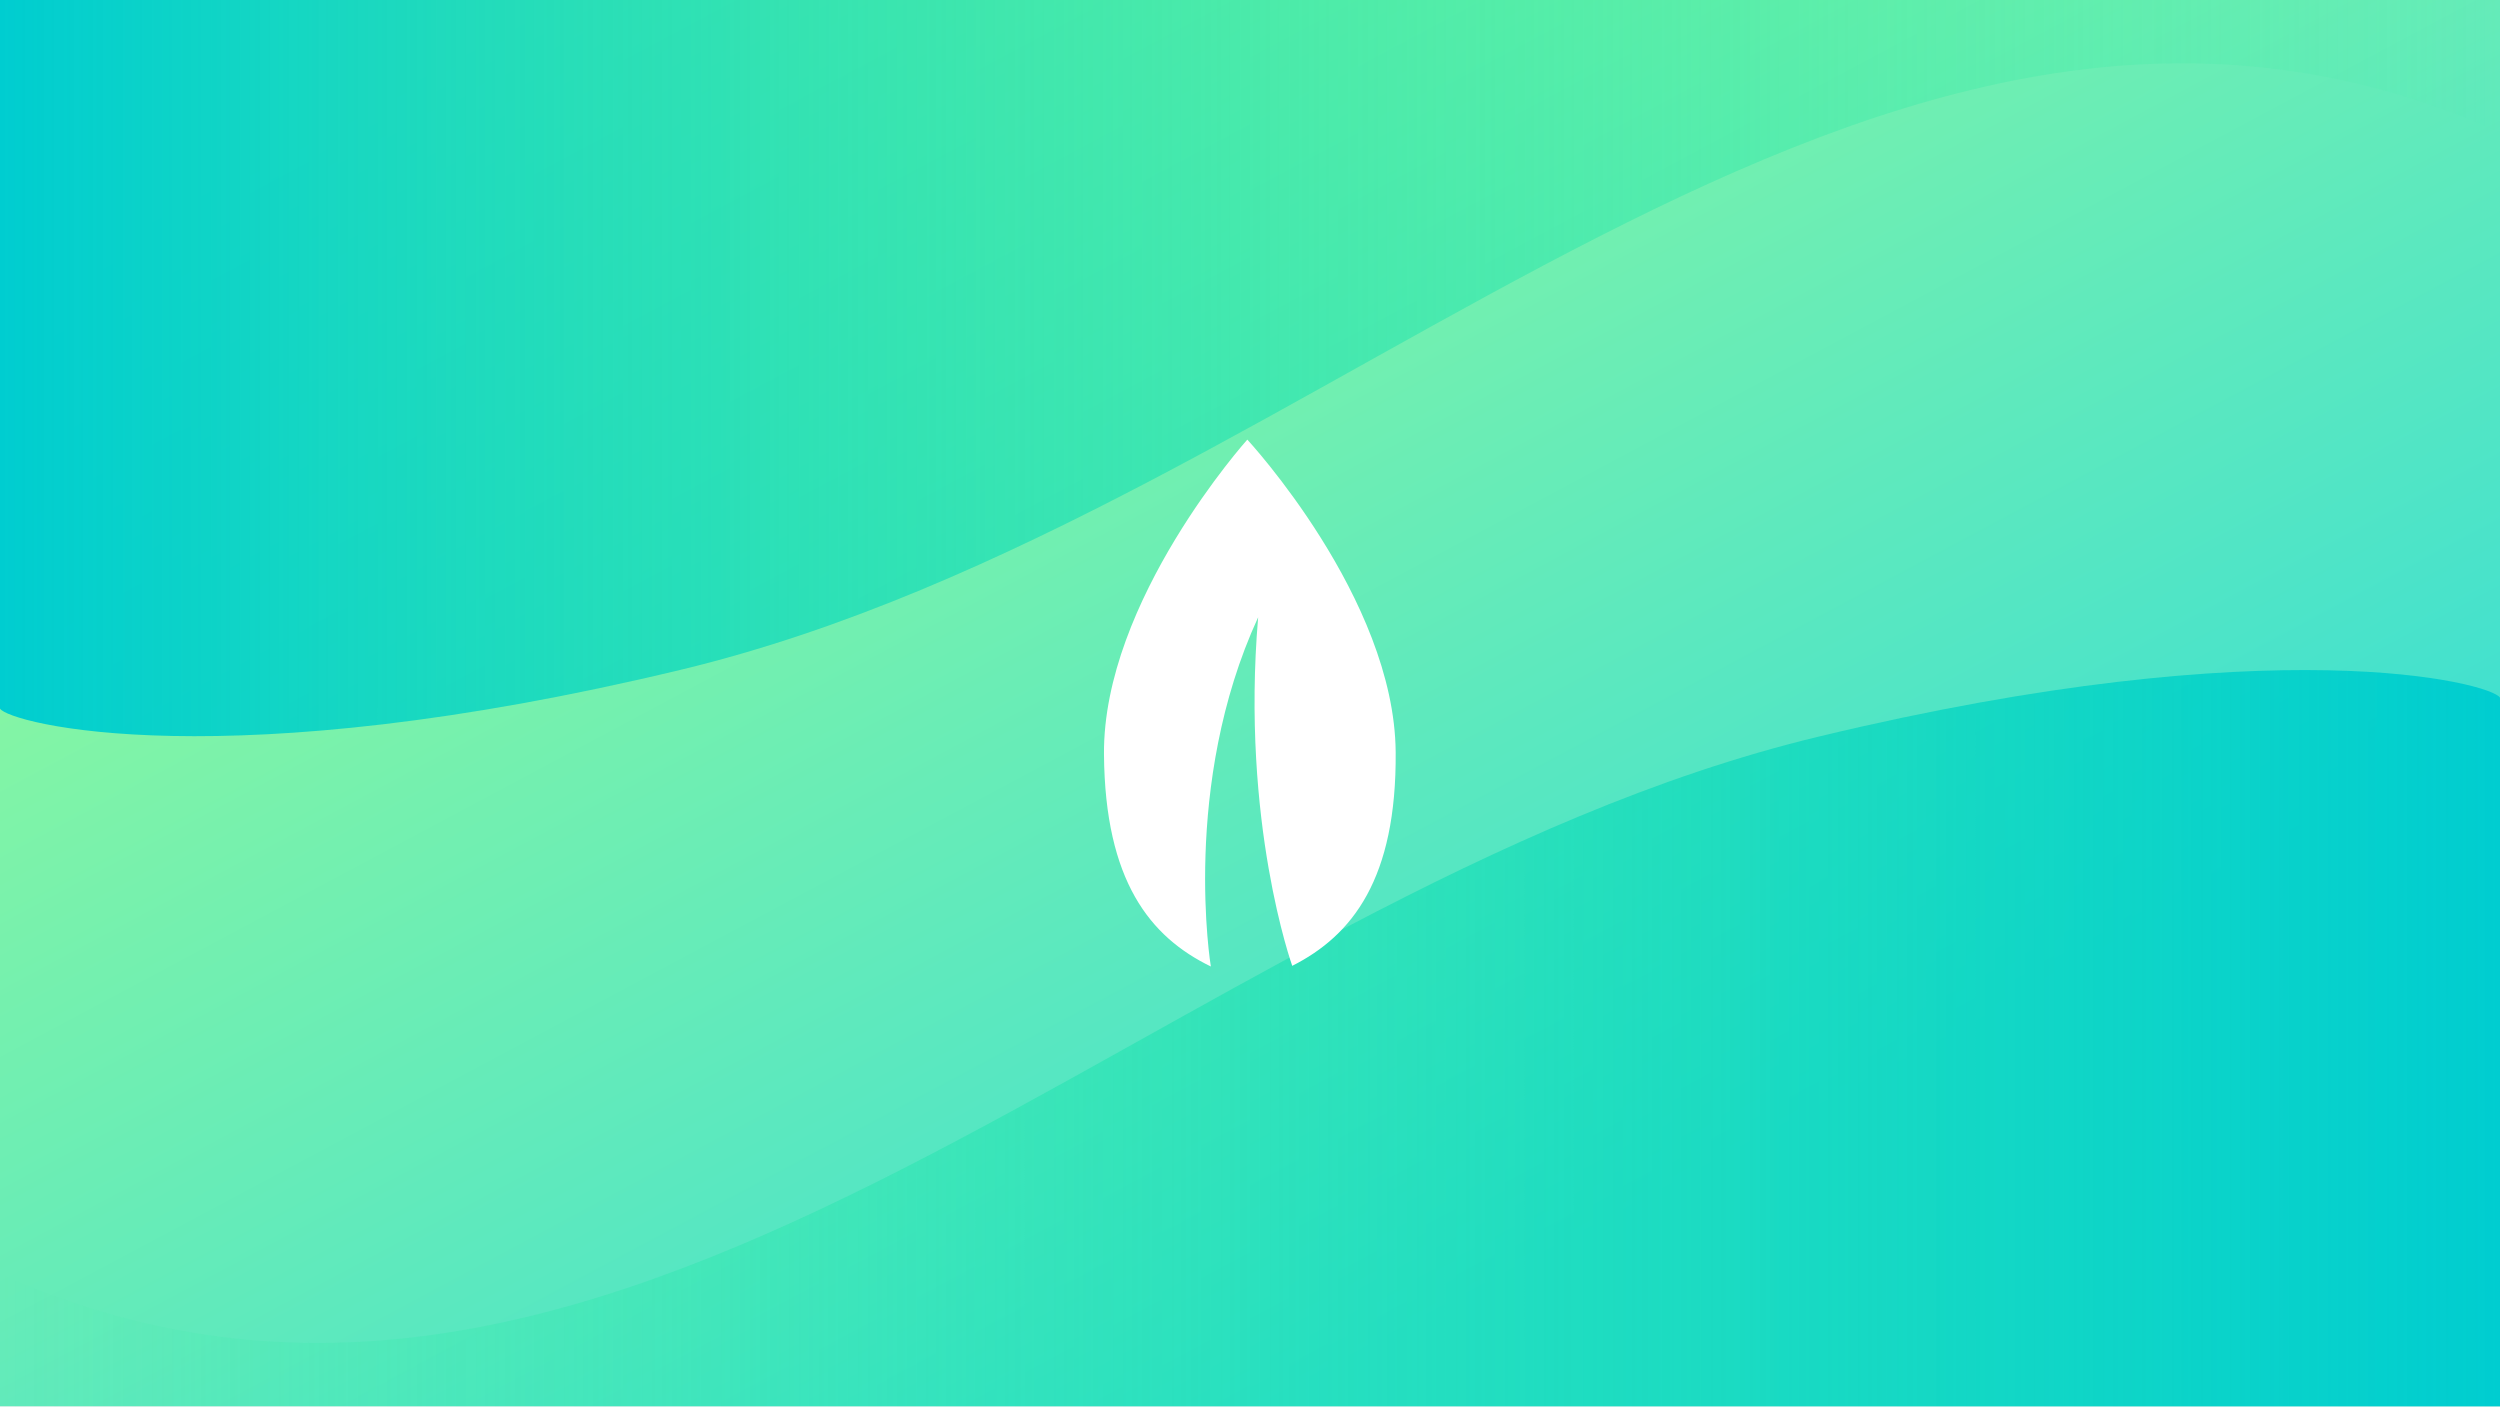
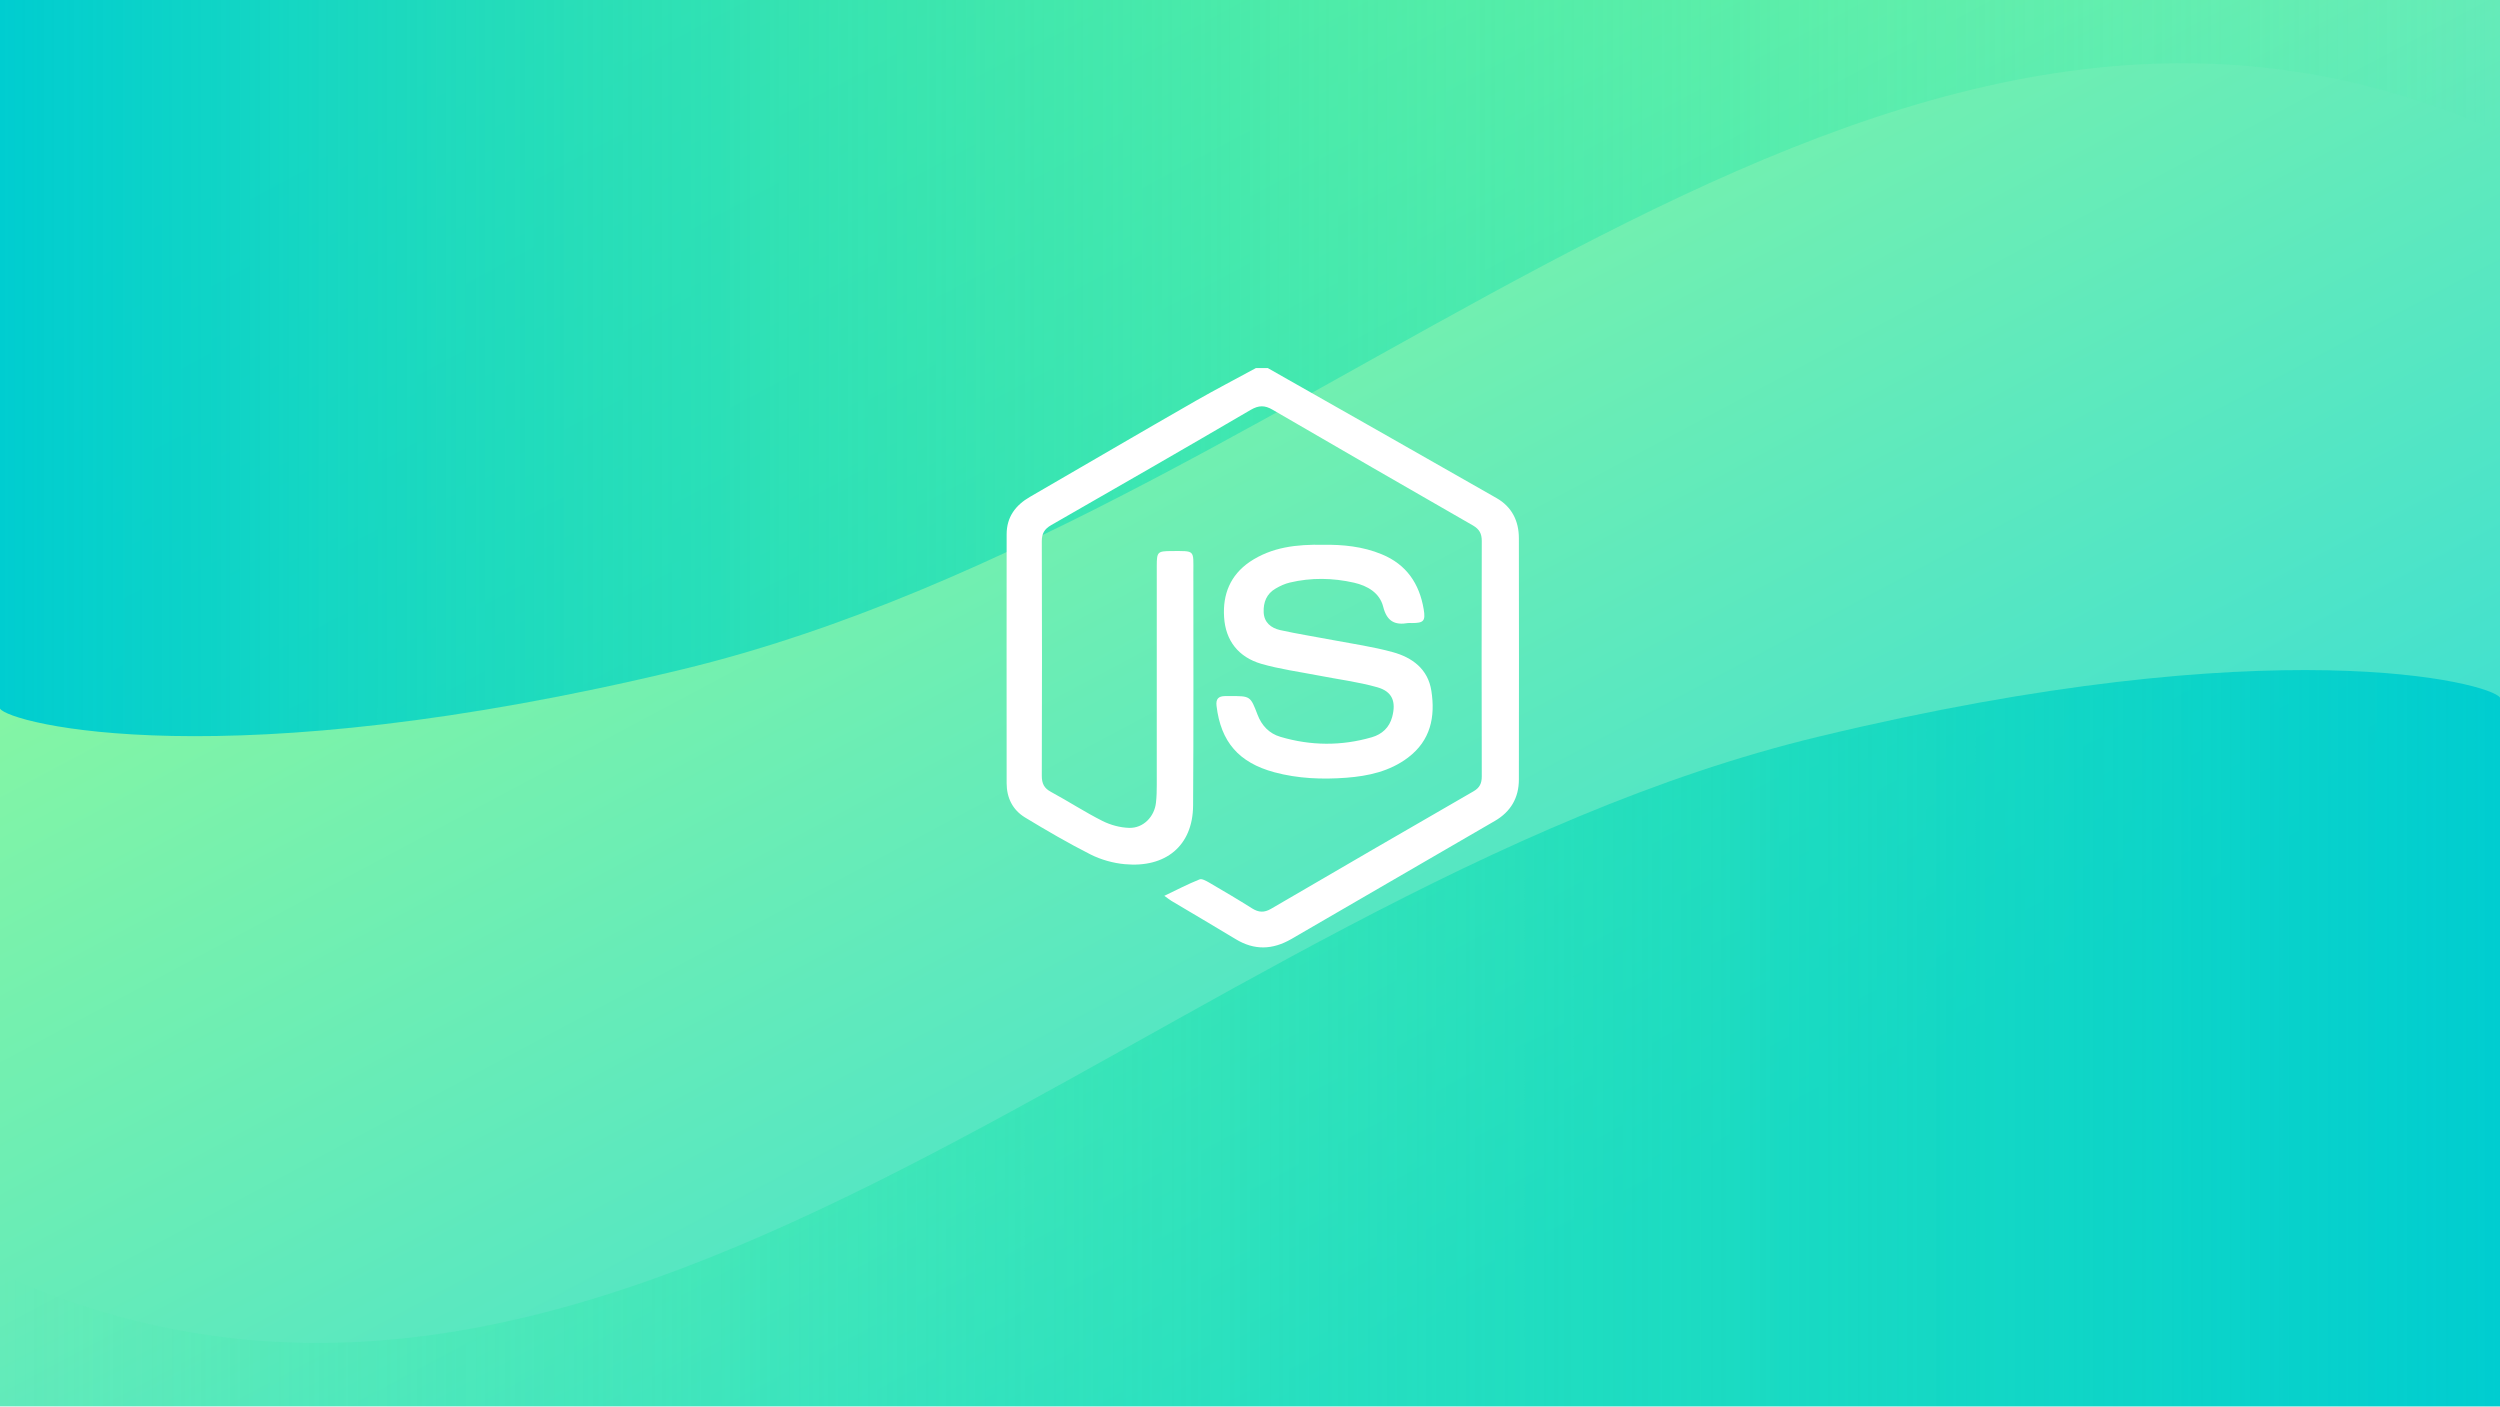
<svg xmlns="http://www.w3.org/2000/svg" version="1.1" id="Layer_1" x="0px" y="0px" viewBox="0 0 1920 1080" style="enable-background:new 0 0 1920 1080;" xml:space="preserve">
  <style type="text/css">
	.st0{display:none;fill:#FFFFFF;}
	.st1{fill:url(#SVGID_1_);}
	.st2{fill:url(#SVGID_2_);}
- 	.st3{display:none;opacity:0.4;fill:#0EE281;}
- 	.st4{display:none;opacity:0.4;fill:#00FC72;}
- 	.st5{fill-rule:evenodd;clip-rule:evenodd;fill:#FFFFFF;}
- 	.st6{fill:url(#SVGID_3_);}
+ 	.st3{display:none;opacity:0.4;fill:#0EE281;enable-background:new    ;}
+ 	.st4{display:none;opacity:0.4;fill:#00FC72;enable-background:new    ;}
+ 	.st5{fill:url(#SVGID_3_);}
+ 	.st6{fill:#FFFFFF;}
</style>
-   <rect x="-0.13" class="st0" width="1920" height="1078.83" />
-   <linearGradient id="SVGID_1_" gradientUnits="userSpaceOnUse" x1="840.499" y1="210.647" x2="839.529" y2="209.642" gradientTransform="matrix(1920 0 0 1080 -1611960 -226470)">
+   <rect x="-0.1" class="st0" width="1920" height="1078.8" />
+   <linearGradient id="SVGID_1_" gradientUnits="userSpaceOnUse" x1="1584.111" y1="617.587" x2="1583.142" y2="618.592" gradientTransform="matrix(1920 0 0 -1080 -3039696 668022)">
    <stop offset="0.188" style="stop-color:#40E0D0" />
    <stop offset="0.85" style="stop-color:#98FB98" />
  </linearGradient>
  <rect class="st1" width="1920" height="1080" />
-   <linearGradient id="SVGID_2_" gradientUnits="userSpaceOnUse" x1="41.807" y1="1015.645" x2="1961.807" y2="1015.645" gradientTransform="matrix(-1 0 0 -1 1961.807 1812.945)">
+   <linearGradient id="SVGID_2_" gradientUnits="userSpaceOnUse" x1="1529.807" y1="-439.643" x2="3449.807" y2="-439.643" gradientTransform="matrix(-1 0 0 1 3449.807 1236.945)">
    <stop offset="0" style="stop-color:#00CDD0" />
    <stop offset="0.539" style="stop-color:#11E1AD;stop-opacity:0.461" />
    <stop offset="1" style="stop-color:#1DEF94;stop-opacity:0" />
  </linearGradient>
-   <path class="st2" d="M1920,535.81c-6.89-11.35-171.92-54.7-523.14,29.87C896.05,686.27,483.38,1194.33,1.05,978.66L0,1080l1920,0  V535.81z" />
-   <circle class="st3" cx="1254.63" cy="746.16" r="164.37" />
-   <circle class="st4" cx="518.5" cy="505.45" r="214.5" />
-   <g>
-     <path class="st5" d="M957.94,337.62c0,0-111.03,123.75-110.08,241.78c0.77,97.23,35.46,140.23,82.07,162.87   c0,0-23.06-139.24,36.33-268.21c-13.39,157.5,26.18,267.71,26.18,267.71c46.24-23.39,80.22-66.92,79.44-164.16   C1070.94,459.58,957.94,337.62,957.94,337.62z" />
-   </g>
-   <linearGradient id="SVGID_3_" gradientUnits="userSpaceOnUse" x1="537.807" y1="1013.046" x2="2457.807" y2="1013.046" gradientTransform="matrix(1 0 0 1 -537.8073 -730.3458)">
+   <path class="st2" d="M1920,535.8c-6.9-11.3-171.9-54.7-523.1,29.9C896,686.3,483.4,1194.3,1,978.7L0,1080h1920V535.8z" />
+   <circle class="st3" cx="1254.6" cy="746.2" r="164.4" />
+   <circle class="st4" cx="518.5" cy="505.5" r="214.5" />
+   <linearGradient id="SVGID_3_" gradientUnits="userSpaceOnUse" x1="537.807" y1="66.956" x2="2457.807" y2="66.956" gradientTransform="matrix(1 0 0 -1 -537.8073 349.6542)">
    <stop offset="0" style="stop-color:#00CDD0" />
    <stop offset="0.539" style="stop-color:#11E1AD;stop-opacity:0.461" />
    <stop offset="1" style="stop-color:#1DEF94;stop-opacity:0" />
  </linearGradient>
-   <path class="st6" d="M0,544.19c6.89,11.35,171.92,54.7,523.14-29.87c500.8-120.59,913.48-628.65,1395.81-412.98L1920,0L0,0L0,544.19  z" />
+   <path class="st5" d="M0,544.2c6.9,11.3,171.9,54.7,523.1-29.9c500.8-120.6,913.5-628.7,1395.8-413L1920,0H0V544.2z" />
+   <g>
+     <path class="st6" d="M973.7,282.7c58.5,33.2,117.1,66.4,175.6,99.8c11.8,6.7,17.2,17.6,17.2,30.9c0.1,61.8,0.1,123.5,0,185.3   c0,13.9-6.2,24.7-18.5,31.8c-52.1,30.2-104.2,60.4-156.3,90.7c-14.4,8.3-28.4,8.8-42.8,0c-16.3-9.9-32.8-19.5-49.2-29.3   c-1.7-1-3.2-2.3-5.5-3.9c9.4-4.5,18-9,27-12.6c1.8-0.8,5.1,1.1,7.4,2.4c11.1,6.5,22.2,13,33.1,19.9c5,3.1,9.2,3.3,14.4,0.3   c51.8-30.2,103.7-60.4,155.6-90.3c4.7-2.7,6.3-6.1,6.3-11.4c-0.1-60.3-0.2-120.5,0-180.8c0-5.7-1.8-9-6.7-11.9   c-51.4-29.5-102.7-59.1-153.9-88.9c-6.1-3.6-10.7-3.5-16.9,0.1c-50.9,29.8-102.1,59.2-153.2,88.5c-5.2,3-7.2,6.4-7.2,12.4   c0.2,60,0.2,120.1,0,180.1c0,6,1.8,9.6,7.1,12.4c13.3,7.2,26,15.5,39.5,22.3c6.2,3.1,13.5,5.1,20.4,5.3   c10.9,0.4,19.6-8.6,20.7-19.5c0.5-4.4,0.6-8.9,0.6-13.4c0-56.1,0-112.1,0-168.2c0-10.9,0.6-11.4,11.2-11.5   c18.5,0,16.9-1.2,16.9,16.8c0,59.5,0.2,119.1-0.2,178.6c-0.2,31.2-21.3,48-52.4,45.1c-8.9-0.8-18.2-3.4-26.2-7.4   c-17.2-8.7-34-18.5-50.5-28.5c-9.5-5.8-14.1-15.1-14.1-26.3c0-63.7-0.1-127.5,0-191.2c0-13.2,6.8-22.3,17.9-28.7   c42.5-24.6,84.8-49.4,127.4-73.8c15.2-8.7,30.7-16.7,46.1-25.1C967.7,282.7,970.7,282.7,973.7,282.7z" />
+     <path class="st6" d="M1016.5,418.4c14.6-0.2,30,1.2,44.7,7.3c19,7.8,28.9,22.6,32.2,42.2c1.5,9,0,10.6-9,10.6c-1,0-2-0.1-3,0   c-10.3,1.8-16.3-1.4-19.1-12.5c-2.7-10.7-12-16.1-22.4-18.5c-16.4-3.7-32.9-4-49.3-0.1c-3.8,0.9-7.5,2.6-10.9,4.6   c-7,4-9.5,10.6-9.2,18.2c0.3,7.9,5.7,12.1,12.6,13.7c13.5,3,27.2,5.1,40.7,7.7c15.3,2.9,30.8,5.1,45.7,9.2   c15,4.1,27.2,12.9,29.8,29.8c3.1,20-0.6,38.1-17.9,51.2c-14,10.6-30.5,14.2-47.4,15.5c-18.5,1.4-37.1,0.7-55.3-4.2   c-27.3-7.4-41.1-23.3-44.4-51c-0.6-5.3,1.4-7.4,6.4-7.5c1.2,0,2.5,0,3.7,0c15.9-0.1,15.9-0.1,21.4,14.3c3.2,8.4,9,14.5,17.6,17   c23.3,6.9,46.8,7.1,70.2,0.3c7.8-2.3,13.4-7.4,15.6-15.6c3.1-11.7,0.2-19.5-11.5-22.8c-14.9-4.2-30.4-6.1-45.6-9.1   c-14.5-2.8-29.3-4.8-43.5-8.9c-17.3-5.1-27.4-17.6-28.5-35.9c-1.1-17.4,4.7-32.1,19.7-42.4C976.8,420.1,995.8,418,1016.5,418.4z" />
+   </g>
</svg>
